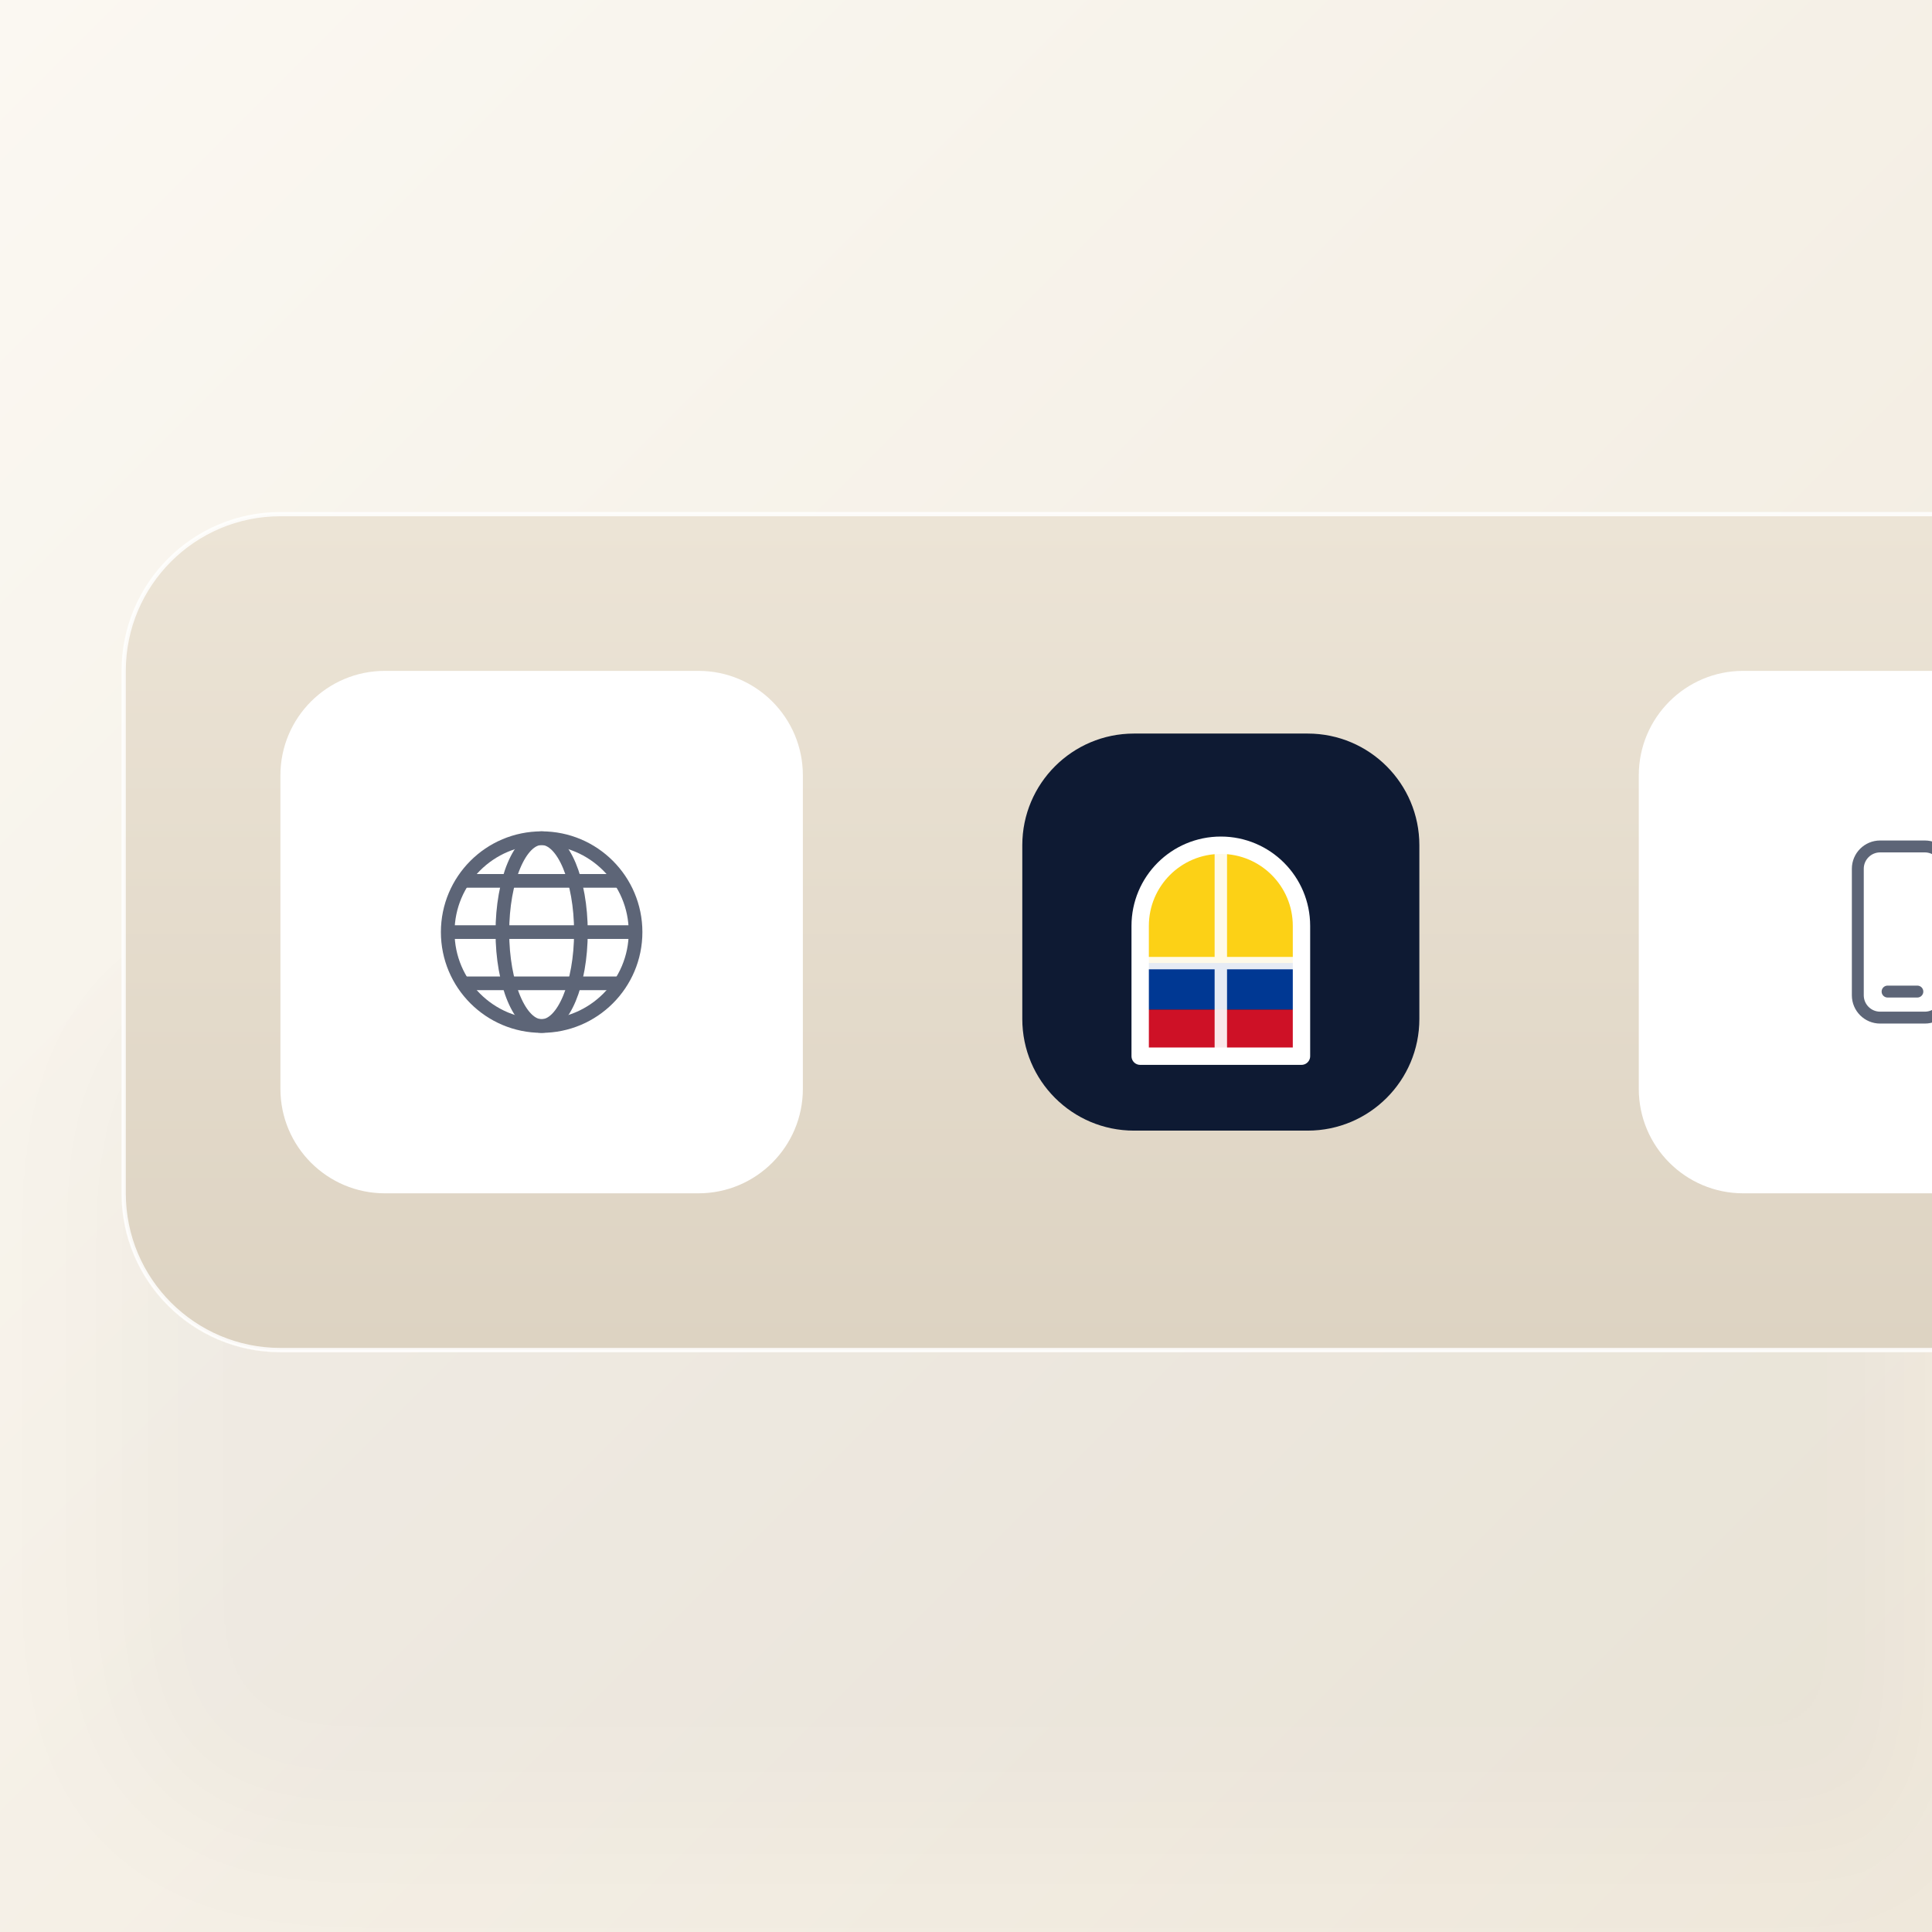
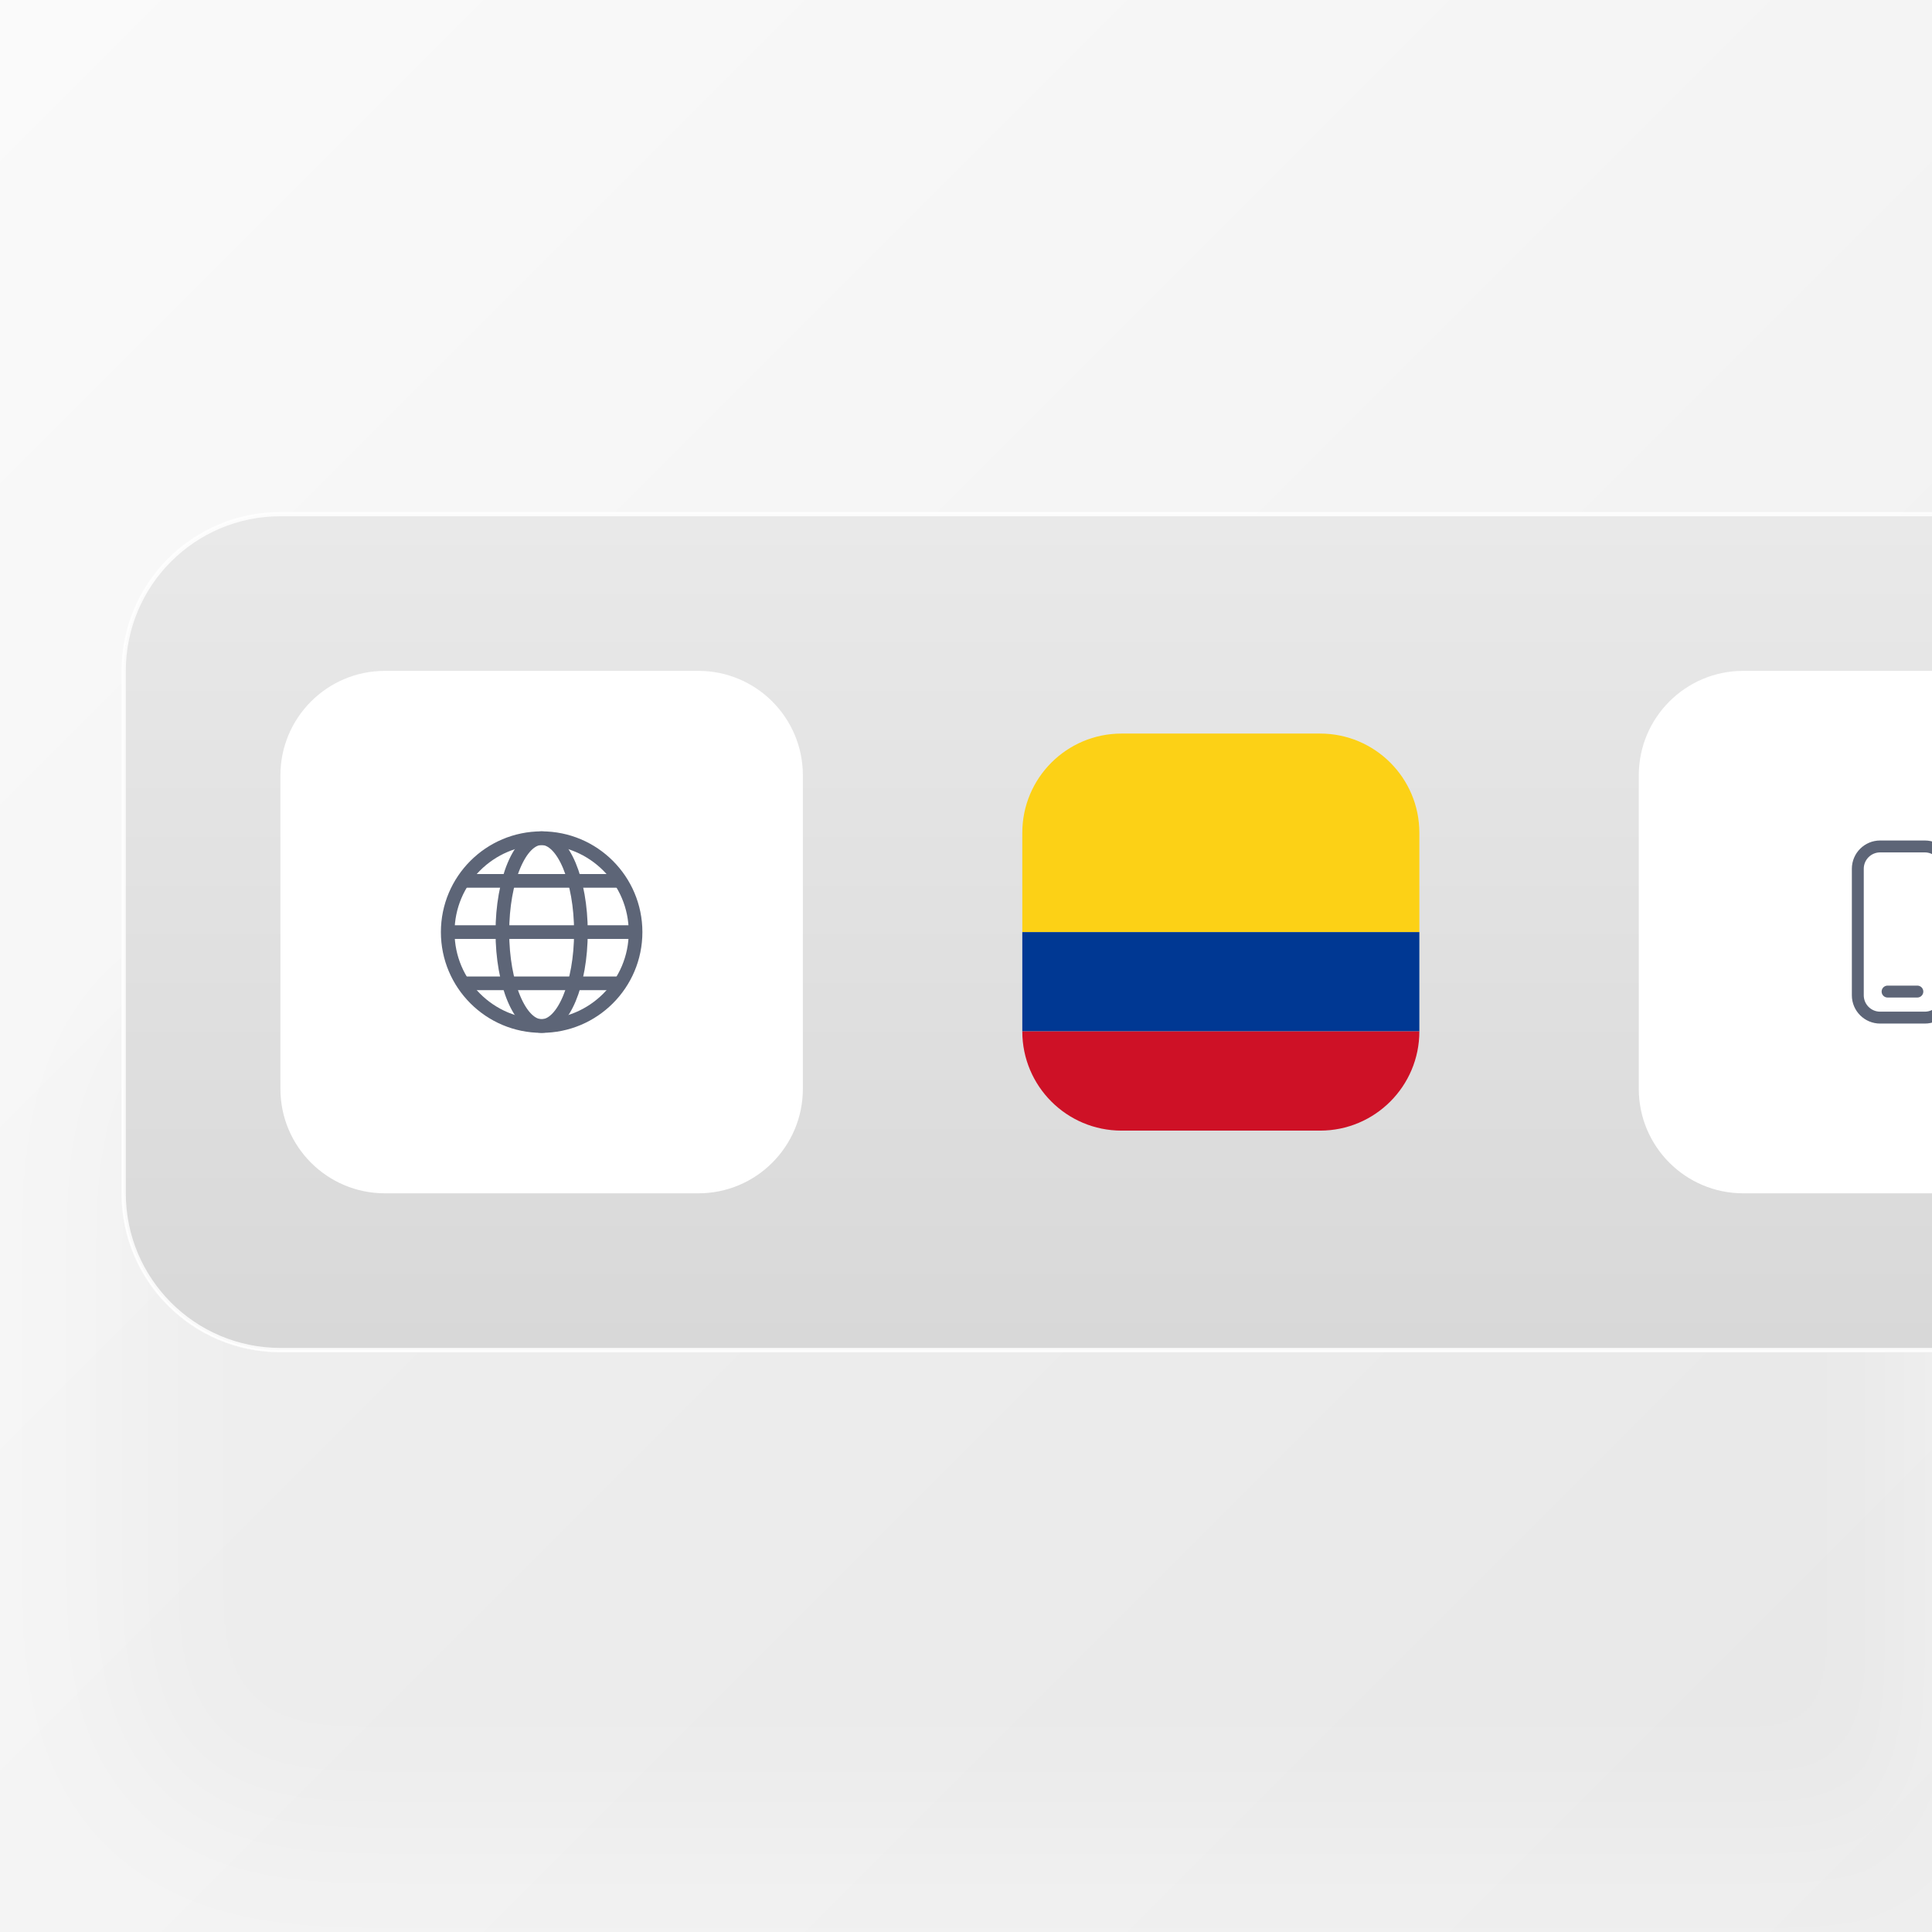
<svg xmlns="http://www.w3.org/2000/svg" viewBox="0 0 453 453" fill="none">
  <defs>
    <linearGradient id="browser-feature--background" x1="0" y1="0" x2="453" y2="453" gradientUnits="userSpaceOnUse">
-       <stop stop-color="#fbf8f2" />
-       <stop offset="1" stop-color="#efe8db" />
+       <stop stop-color="#fafafa" />
+       <stop offset="1" stop-color="#eeeeee" />
    </linearGradient>
    <linearGradient id="browser-feature--dock" x1="0" y1="122" x2="0" y2="316" gradientUnits="userSpaceOnUse">
-       <stop stop-color="#ece4d6" />
-       <stop offset="1" stop-color="#ddd3c2" />
+       <stop stop-color="#e9e9e9" />
+       <stop offset="1" stop-color="#d8d8d8" />
    </linearGradient>
    <filter id="browser-feature--shadow" x="-50%" y="-100%" width="200%" height="400%">
      <feDropShadow dx="0" dy="12.25" stdDeviation="6.89" flood-opacity="0.05" />
      <feDropShadow dx="0" dy="50.53" stdDeviation="12.63" flood-opacity="0.04" />
      <feDropShadow dx="0" dy="111.78" stdDeviation="16.84" flood-opacity="0.03" />
    </filter>
    <clipPath id="browser-feature--chrome">
      <circle cx="127" cy="218.55" r="53.384" />
    </clipPath>
  </defs>
  <path fill="url(#browser-feature--background)" d="M0 0h453v453H0z" />
  <g filter="url(#browser-feature--shadow)">
    <rect x="29" y="120.55" width="833" height="196" rx="36.75" fill="url(#browser-feature--dock)" stroke="white" stroke-opacity="0.85" />
    <rect x="65.75" y="157.3" width="122.5" height="122.5" rx="24.5" fill="white" />
    <rect x="384.25" y="157.3" width="122.5" height="122.5" rx="24.5" fill="white" />
  </g>
  <svg x="94.97" y="186.52" width="64.061" height="64.061" viewBox="0 0 32 32">
    <circle cx="16" cy="16" r="11" fill="none" stroke="#5d6577" stroke-width="1.6" />
    <ellipse cx="16" cy="16" rx="4.6" ry="11" fill="none" stroke="#5d6577" stroke-width="1.6" />
    <path d="M5 16h22M7 10h18M7 22h18" stroke="#5d6577" stroke-width="1.6" fill="none" />
  </svg>
  <svg x="239.7" y="172.0" width="93.1" height="93.1" viewBox="0 0 32 32">
-     <rect width="32" height="32" rx="9" fill="#0E1A33" />
-     <clipPath id="browser-feature--mark">
-       <path d="M9.5 26V15.5a6.5 6.5 0 0 1 13 0V26z" />
+     <clipPath id="browser-feature--icon">
+       <rect width="32" height="32" rx="8" />
    </clipPath>
-     <g clip-path="url(#browser-feature--mark)">
-       <rect x="9" y="8" width="14" height="10.5" fill="#FCD116" />
-       <rect x="9" y="18.5" width="14" height="3.75" fill="#003893" />
-       <rect x="9" y="22.25" width="14" height="4" fill="#CE1126" />
+     <g clip-path="url(#browser-feature--icon)">
+       <rect width="32" height="16" fill="#FCD116" />
+       <rect y="16" width="32" height="8" fill="#003893" />
+       <rect y="24" width="32" height="8" fill="#CE1126" />
    </g>
-     <path d="M9.5 26V15.5a6.5 6.5 0 0 1 13 0V26z" stroke="#fff" stroke-width="1.4" stroke-linejoin="round" />
-     <path d="M16 9v17M9.5 18.5h13" stroke="#fff" stroke-width="1" stroke-opacity=".9" />
  </svg>
  <svg x="418.154" y="190.614" width="55.842" height="55.842" viewBox="0 0 32 32">
    <rect x="10" y="4.5" width="12" height="23" rx="3" fill="none" stroke="#5d6577" stroke-width="1.6" />
    <path d="M14 24h4" stroke="#5d6577" stroke-width="1.6" stroke-linecap="round" />
  </svg>
</svg>
